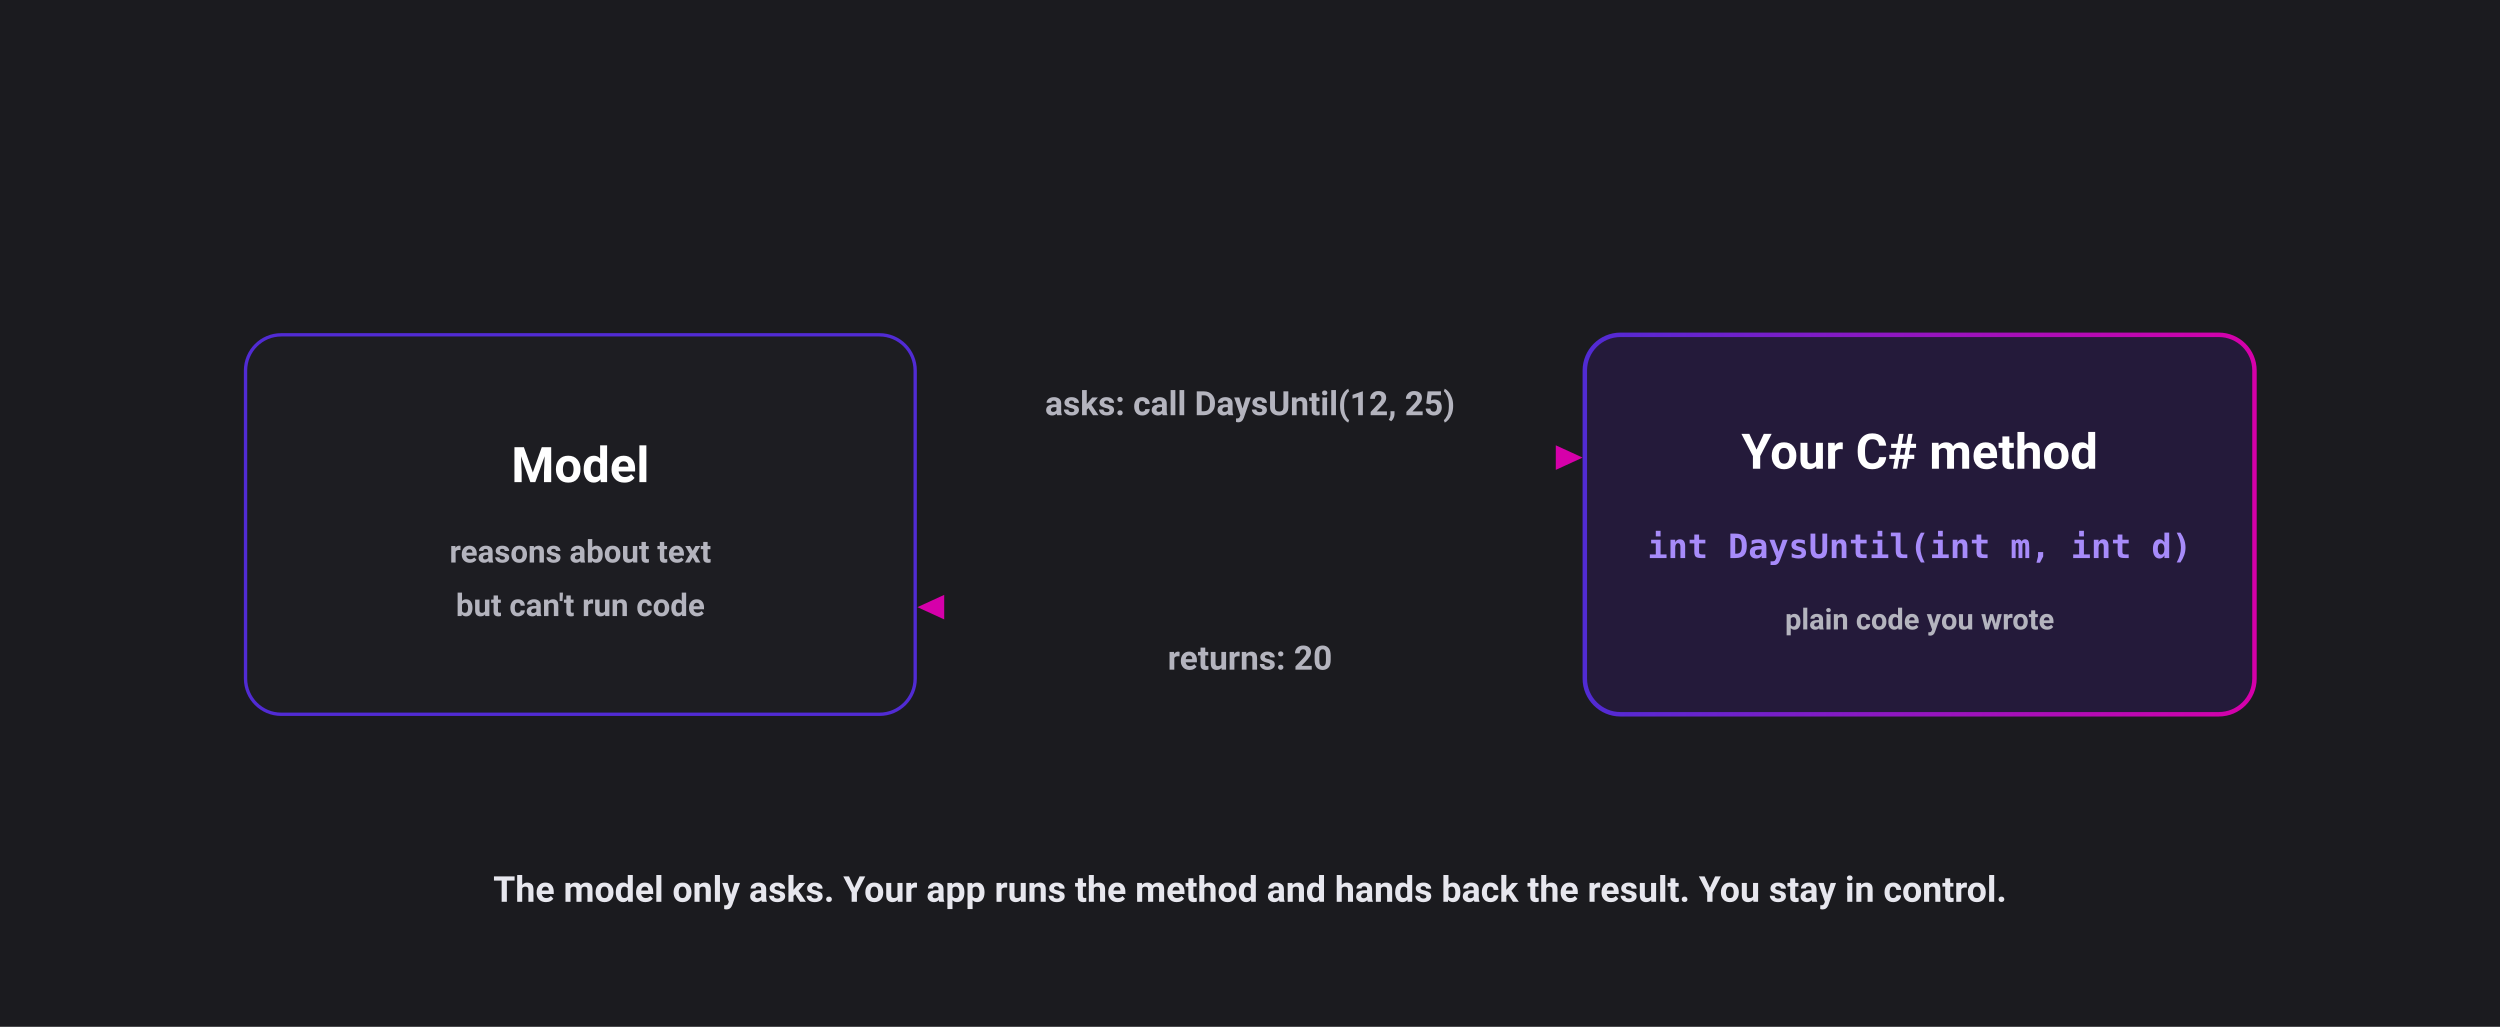
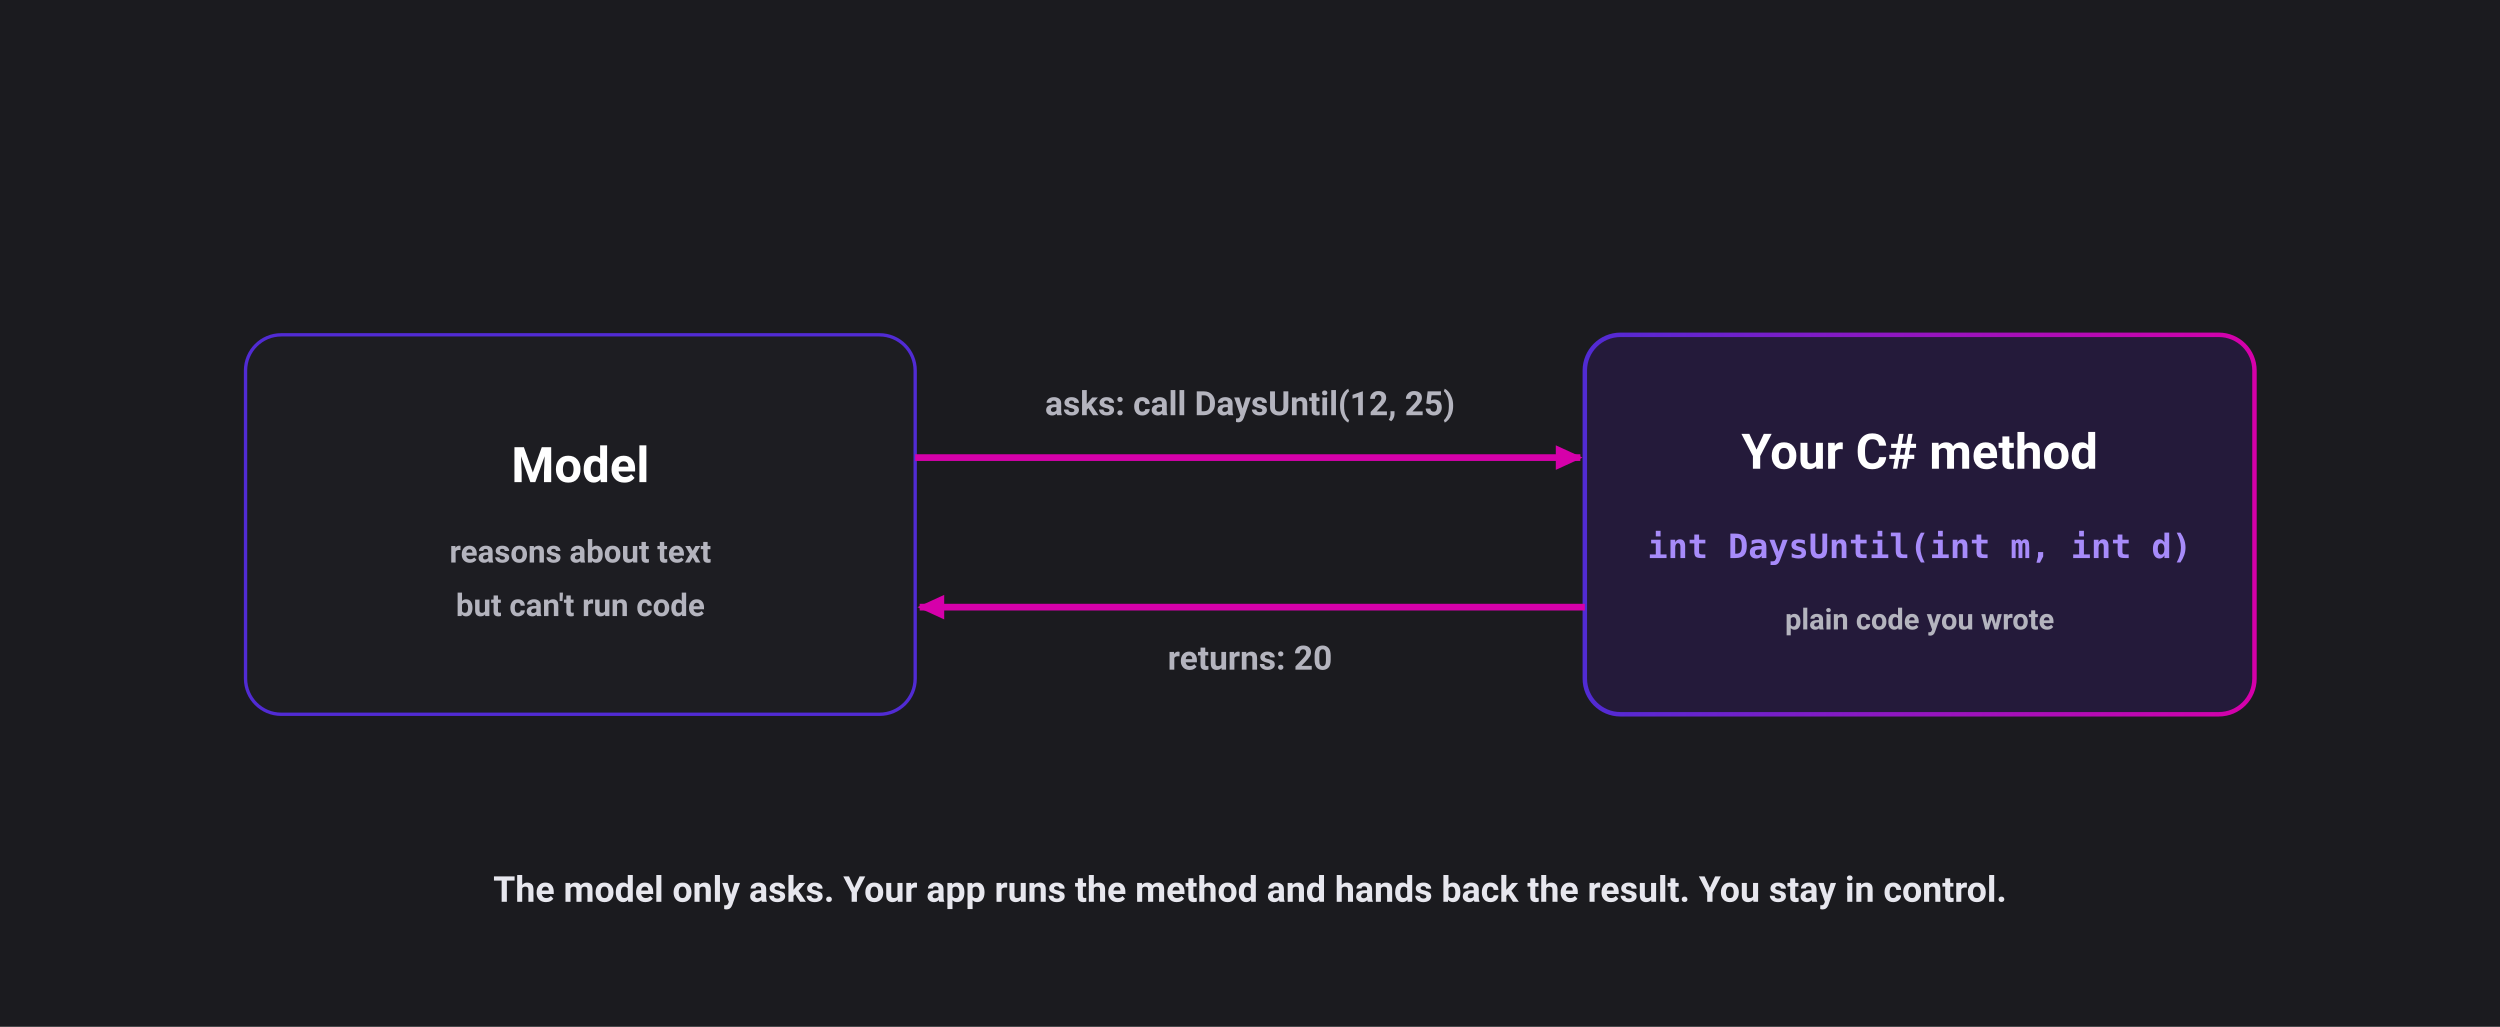
<svg xmlns="http://www.w3.org/2000/svg" viewBox="0 0 1120 460" width="1120" height="460" role="img" aria-label="The model asks your app to call DaysUntil(12, 25); your C# method runs and returns 20 to the model. You stay in control.">
  <defs>
    <linearGradient id="grad" x1="0" y1="0" x2="1" y2="0">
      <stop offset="0" stop-color="#512bd4" />
      <stop offset="1" stop-color="#d600aa" />
    </linearGradient>
    <marker id="arrow" markerWidth="13" markerHeight="11" refX="11" refY="5.5" orient="auto" markerUnits="userSpaceOnUse">
      <path d="M0,0 L12,5.5 L0,11 Z" fill="#d600aa" />
    </marker>
  </defs>
  <rect width="1120" height="460" fill="#1b1b1f" />
  <g font-family="'Segoe UI', system-ui, -apple-system, Roboto, sans-serif">
    <rect x="110" y="150" width="300" height="170" rx="16" fill="#1d1d22" stroke="#512bd4" stroke-width="1.5" />
    <text x="260" y="216" text-anchor="middle" fill="#ffffff" font-size="22" font-weight="700">Model</text>
    <text x="260" y="252" text-anchor="middle" fill="#b4b4be" font-size="14" font-weight="600">reasons about text</text>
    <text x="260" y="276" text-anchor="middle" fill="#b4b4be" font-size="14" font-weight="600">but can't run code</text>
    <rect x="710" y="150" width="300" height="170" rx="16" fill="#241a3a" stroke="url(#grad)" stroke-width="2" />
    <text x="860" y="210" text-anchor="middle" fill="#ffffff" font-size="22" font-weight="700">Your C# method</text>
    <text x="860" y="250" text-anchor="middle" fill="#a78bfa" font-size="15" font-weight="700" font-family="ui-monospace, 'Cascadia Code', Consolas, monospace">int DaysUntil(int m, int d)</text>
    <text x="860" y="282" text-anchor="middle" fill="#b4b4be" font-size="13" font-weight="600">plain code you wrote</text>
    <text x="560" y="186" text-anchor="middle" fill="#b4b4be" font-size="15" font-weight="700">asks: call DaysUntil(12, 25)</text>
-     <line x1="410" y1="205" x2="708" y2="205" stroke="url(#grad)" stroke-width="2.5" marker-end="url(#arrow)" />
-     <line x1="710" y1="272" x2="412" y2="272" stroke="url(#grad)" stroke-width="2.5" marker-end="url(#arrow)" />
+     <line x1="410" y1="205" x2="708" y2="205" stroke="#d600aa" stroke-width="3" marker-end="url(#arrow)" />
+     <line x1="710" y1="272" x2="412" y2="272" stroke="#d600aa" stroke-width="3" marker-end="url(#arrow)" />
    <text x="560" y="300" text-anchor="middle" fill="#b4b4be" font-size="15" font-weight="700">returns: 20</text>
    <text x="560" y="404" text-anchor="middle" fill="#e7e7ee" font-size="16" font-weight="700">The model only asks. Your app runs the method and hands back the result. You stay in control.</text>
  </g>
</svg>
